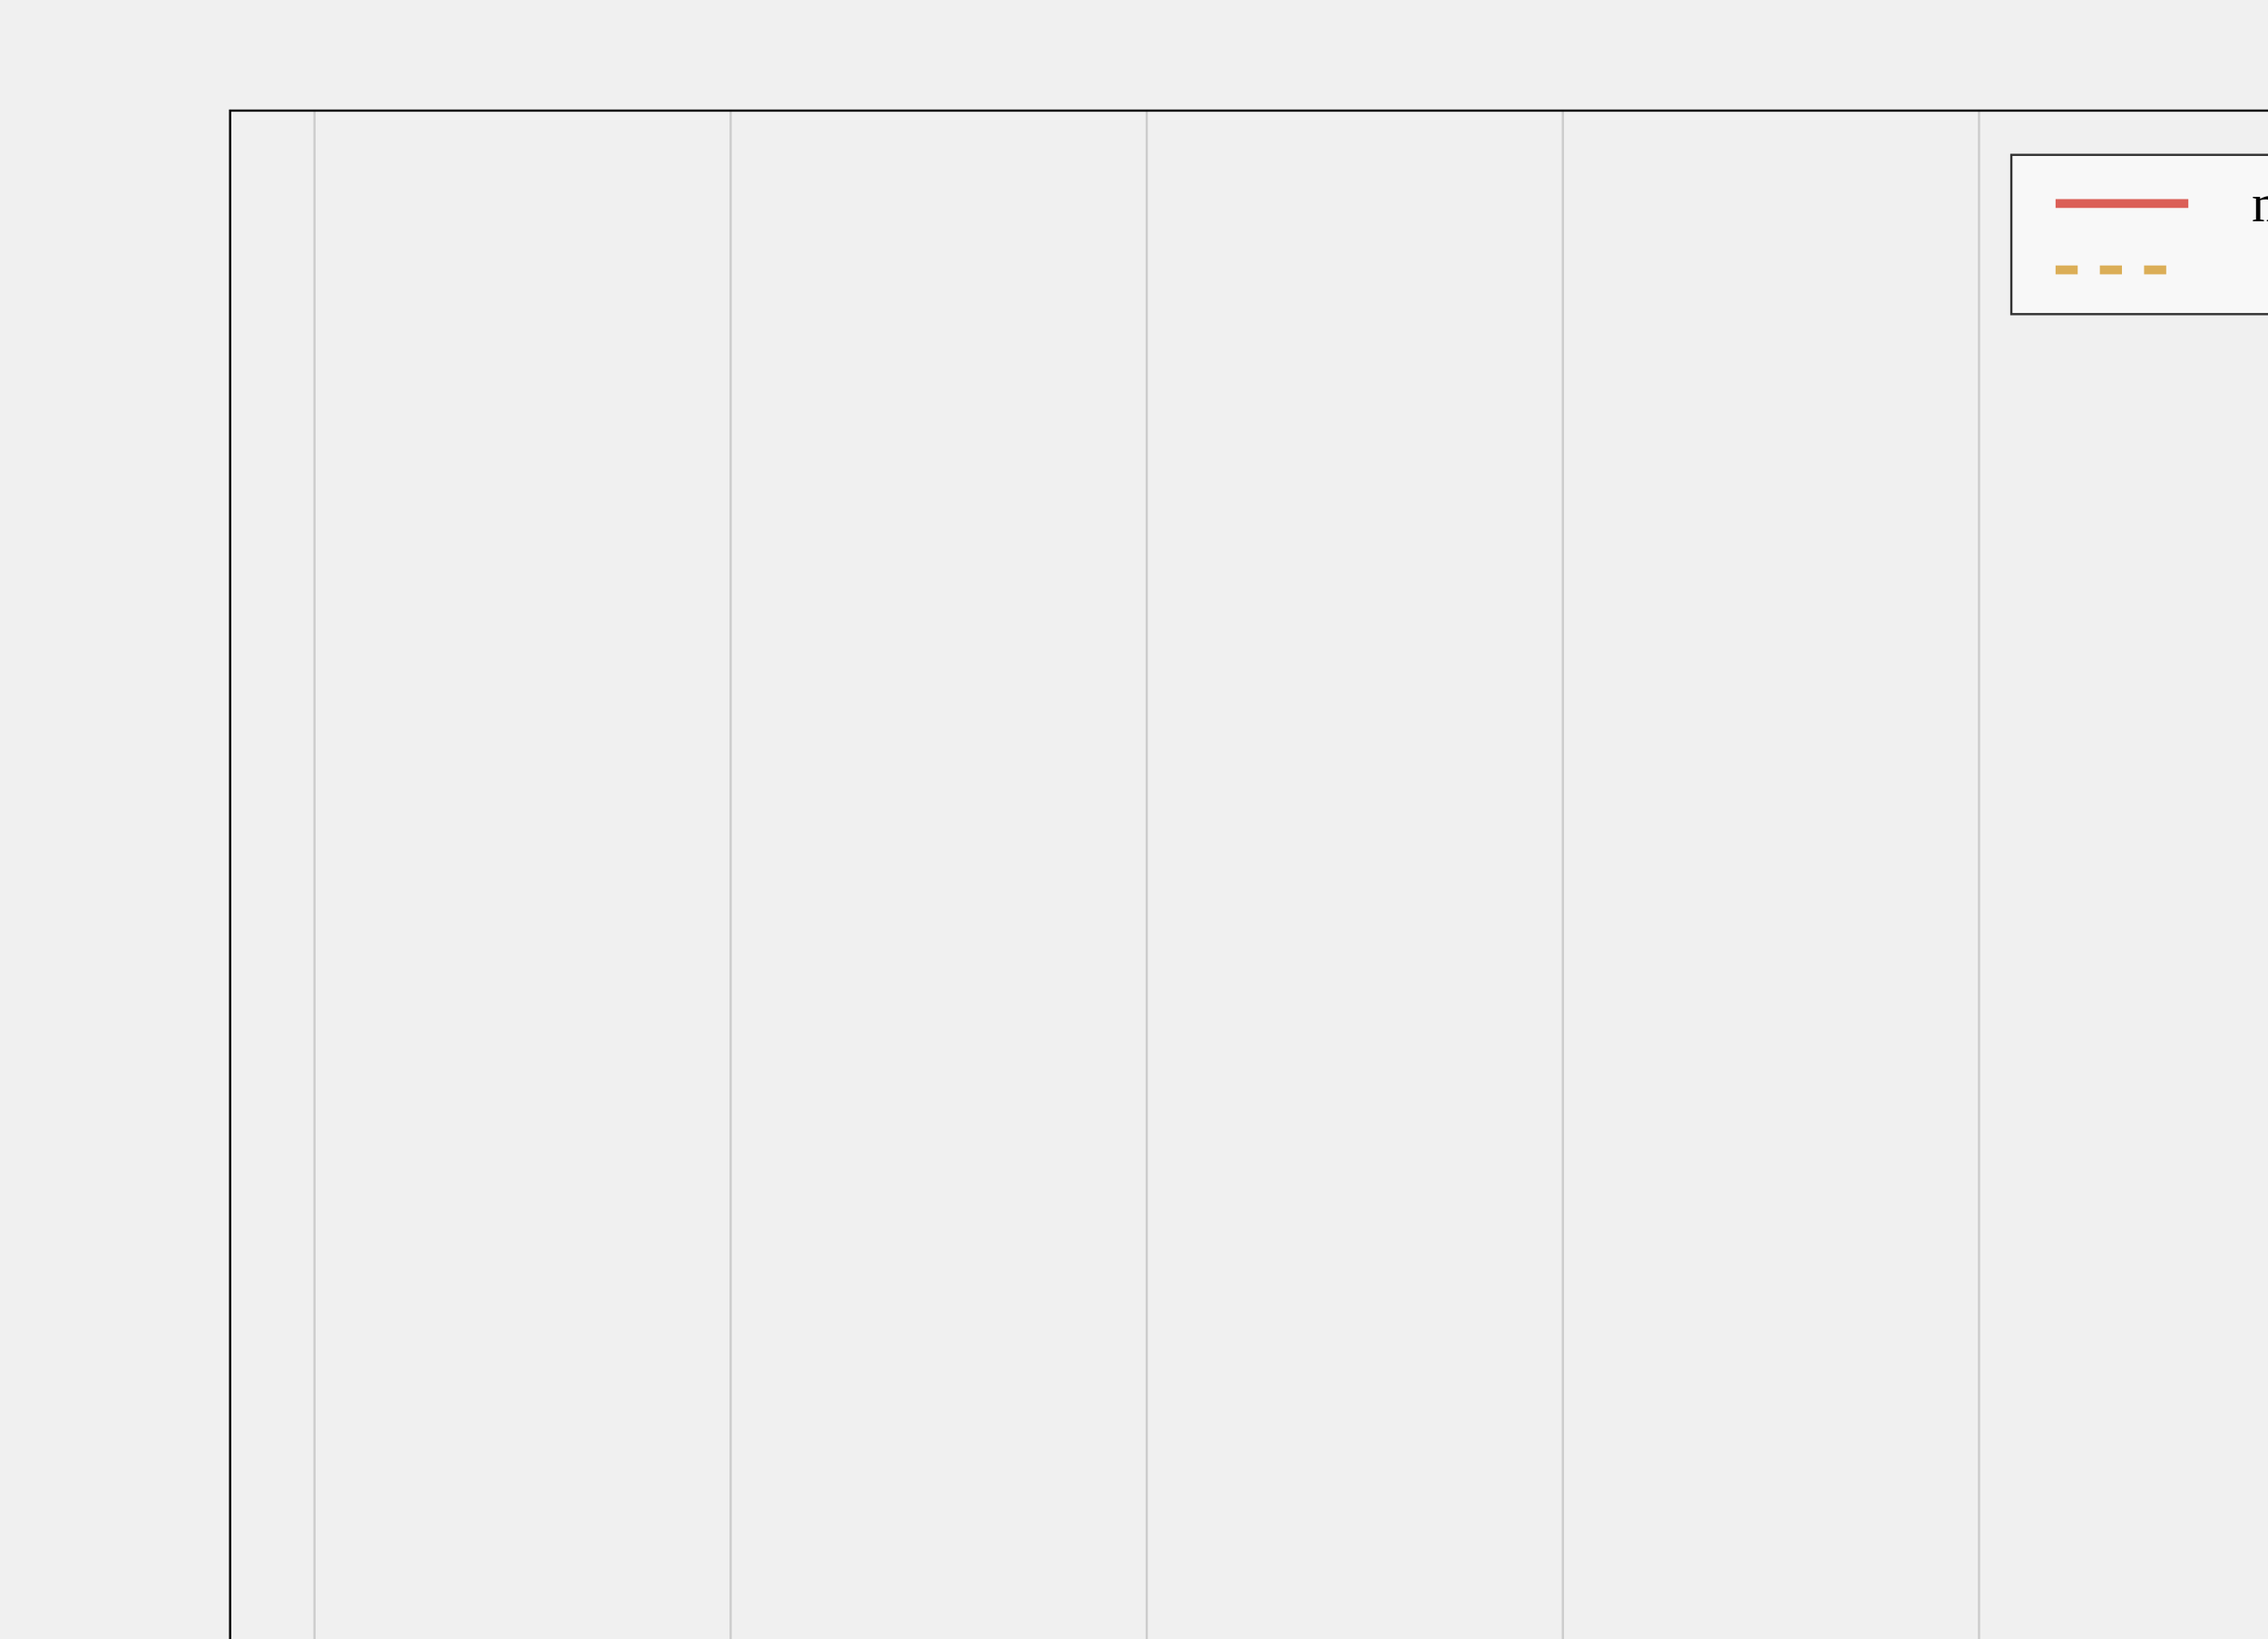
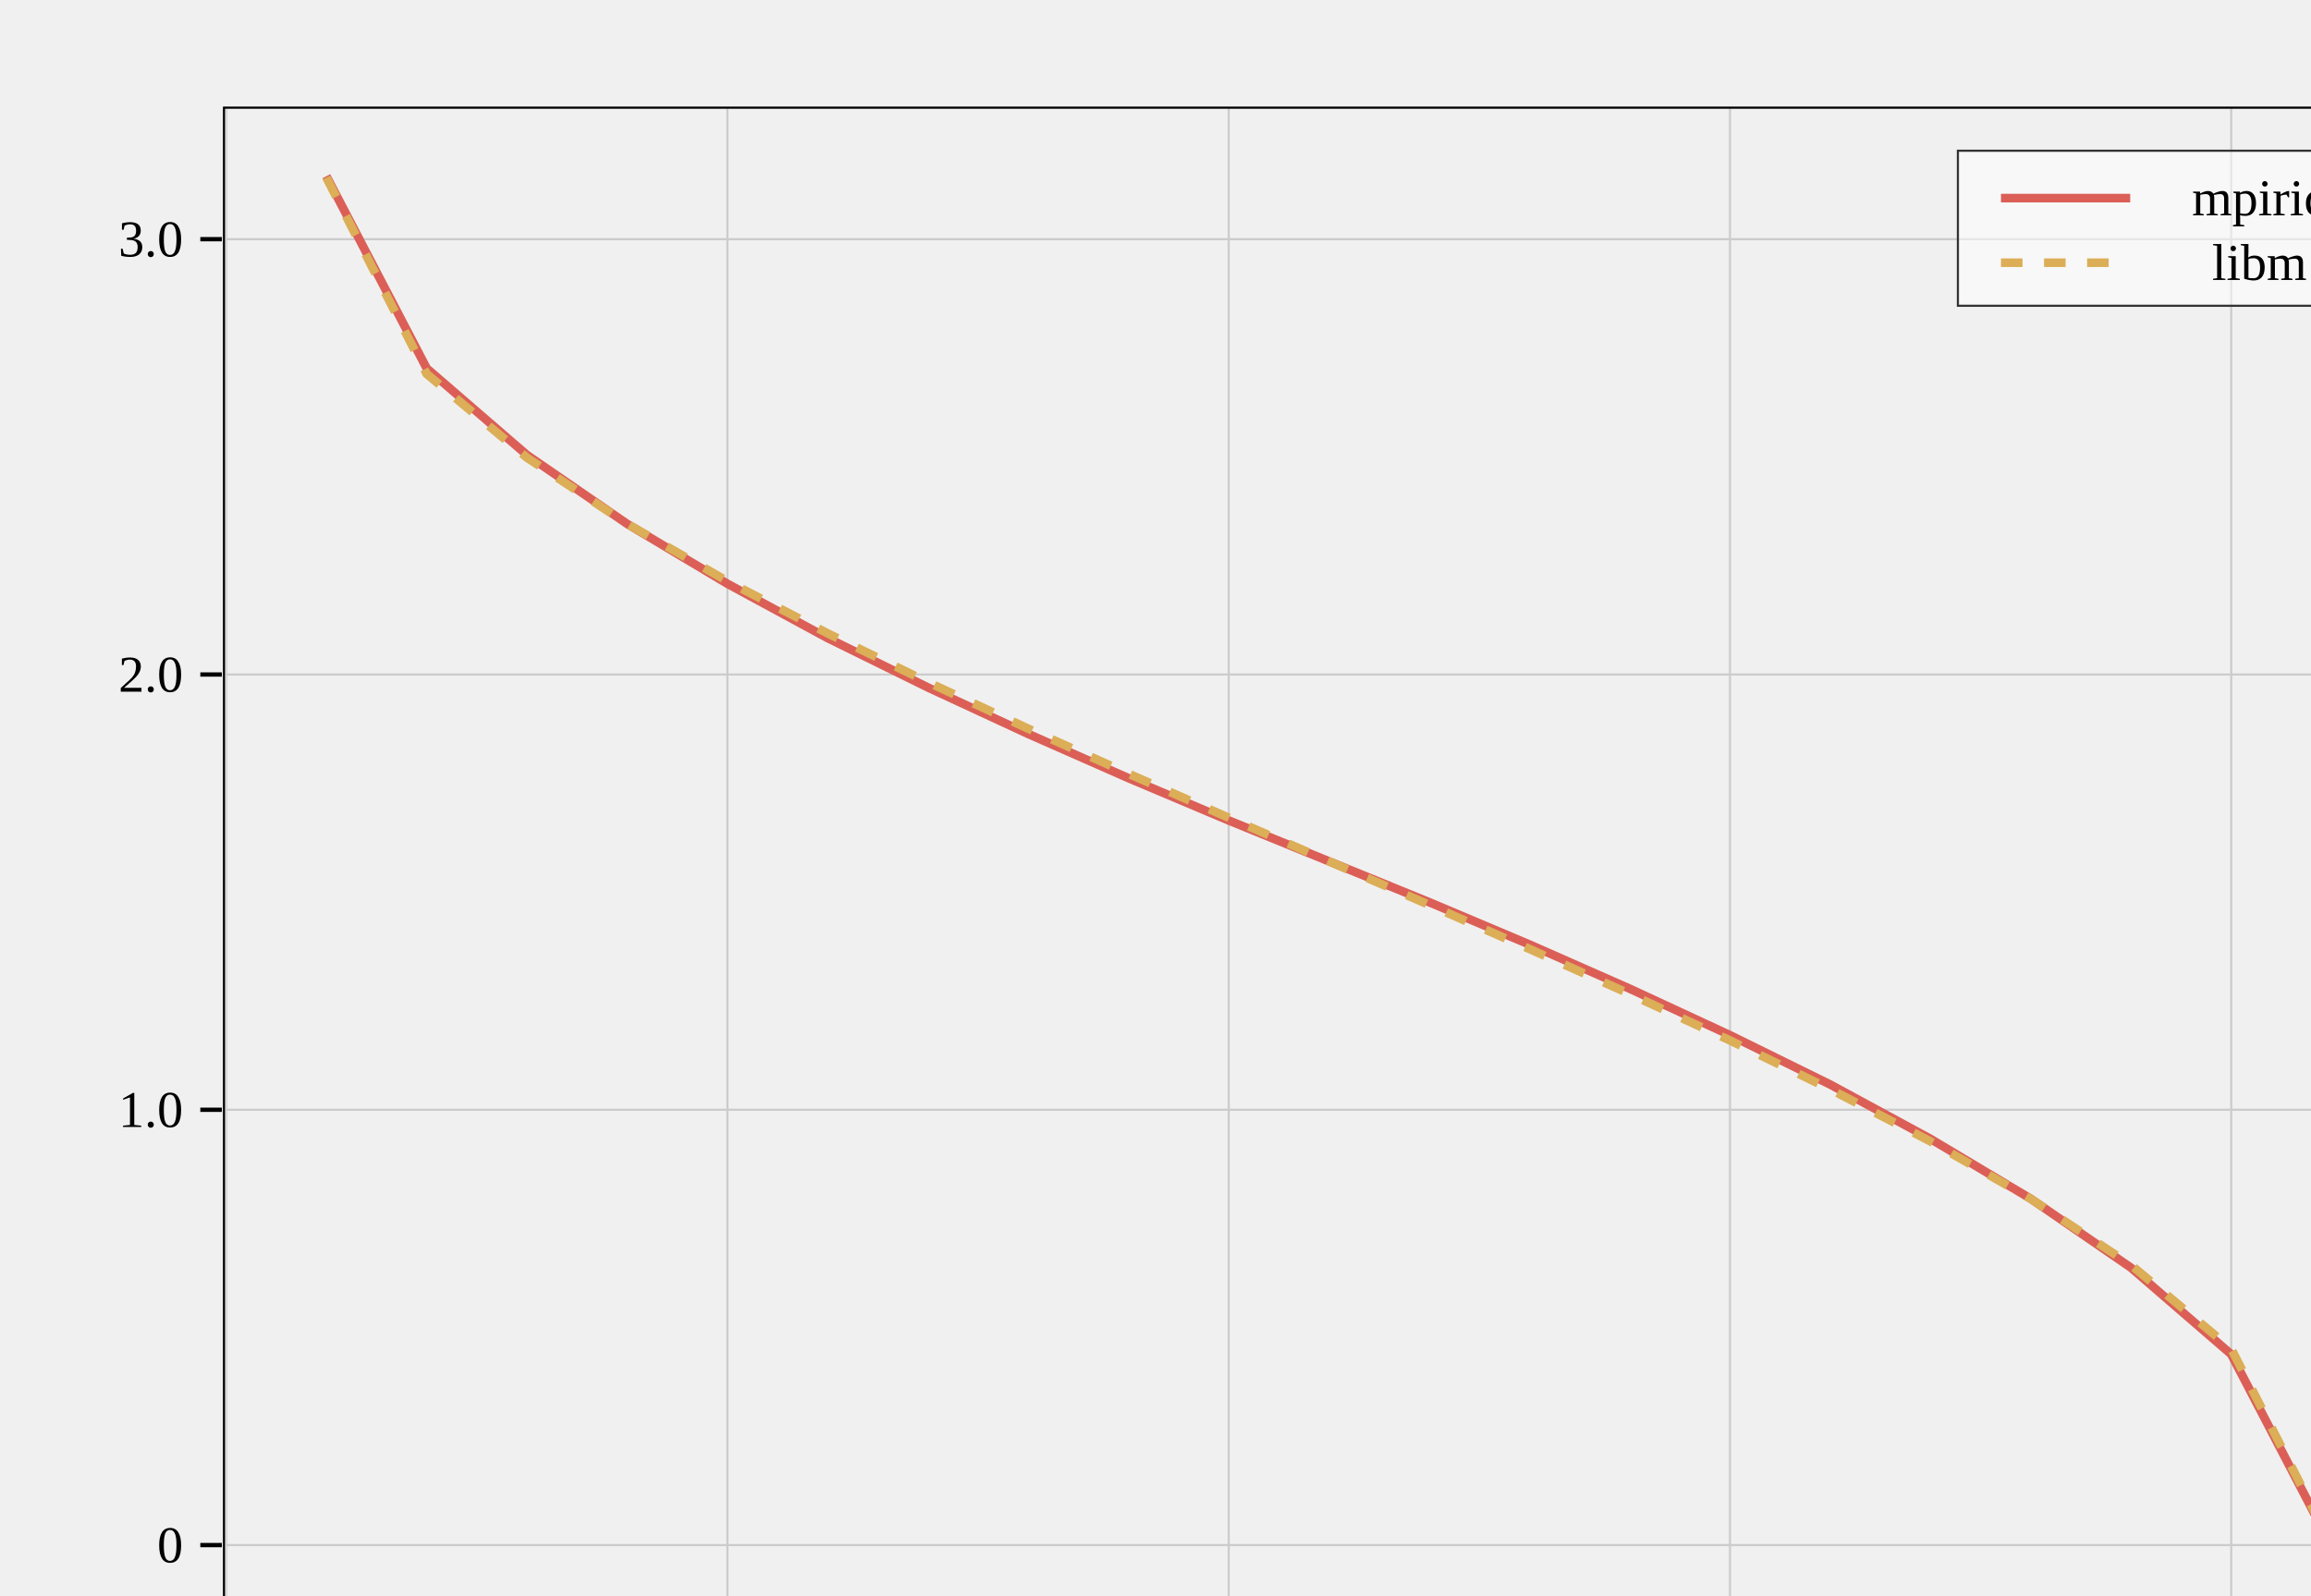
<svg xmlns="http://www.w3.org/2000/svg" class="charter" version="1.1" width="100%" viewbox="0 0 600 400">
  <defs>
    <clipPath id="plot-area">
      <rect x="52.50" y="25.00" width="512.00" height="350.00" />
    </clipPath>
  </defs>
-   <line clip-path="url(#plot-area)" x1="71.07" y1="25.00" x2="71.07" y2="375.00" style="stroke: #ccc;stroke-width:0.50" />
-   <line clip-path="url(#plot-area)" x1="165.10" y1="25.00" x2="165.10" y2="375.00" style="stroke: #ccc;stroke-width:0.50" />
-   <line clip-path="url(#plot-area)" x1="259.13" y1="25.00" x2="259.13" y2="375.00" style="stroke: #ccc;stroke-width:0.50" />
-   <line clip-path="url(#plot-area)" x1="353.16" y1="25.00" x2="353.16" y2="375.00" style="stroke: #ccc;stroke-width:0.50" />
-   <line clip-path="url(#plot-area)" x1="447.20" y1="25.00" x2="447.20" y2="375.00" style="stroke: #ccc;stroke-width:0.50" />
-   <line clip-path="url(#plot-area)" x1="541.23" y1="25.00" x2="541.23" y2="375.00" style="stroke: #ccc;stroke-width:0.50" />
-   <polyline clip-path="url(#plot-area)" style="fill:none; stroke:#db5f57; stroke-width:2.00;" points="75.77,-nan 80.47,-nan 85.18,-nan 89.88,-nan 94.58,-nan 99.28,-nan 103.98,-nan 108.68,-nan 113.39,-nan 118.09,-nan 122.79,-nan 127.49,-nan 132.19,-nan 136.89,-nan 141.59,-nan 146.30,-nan 151.00,-nan 155.70,-nan 160.40,-nan 165.10,-nan 169.80,-nan 174.51,-nan 179.21,-nan 183.91,-nan 188.61,-nan 193.31,-nan 198.01,-nan 202.71,-nan 207.42,-nan 212.12,-nan 216.82,-nan 221.52,-nan 226.22,-nan 230.92,-nan 235.63,-nan 240.33,-nan 245.03,-nan 249.73,-nan 254.43,-nan 259.13,-nan 263.84,-nan 268.54,-nan 273.24,-nan 277.94,-nan 282.64,-nan 287.34,-nan 292.04,-nan 296.75,-nan 301.45,-nan 306.15,-nan 310.85,-nan 315.55,-nan 320.25,-nan 324.96,-nan 329.66,-nan 334.36,-nan 339.06,-nan 343.76,-nan 348.46,-nan 353.16,-nan 357.87,-nan 362.57,-nan 367.27,-nan 371.97,-nan 376.67,-nan 381.37,-nan 386.08,-nan 390.78,-nan 395.48,-nan 400.18,-nan 404.88,-nan 409.58,-nan 414.29,-nan 418.99,-nan 423.69,-nan 428.39,-nan 433.09,-nan 437.79,-nan 442.49,-nan 447.20,-nan 451.90,-nan 456.60,-nan 461.30,-nan 466.00,-nan 470.70,-nan 475.41,-nan 480.11,-nan 484.81,-nan 489.51,-nan 494.21,-nan 498.91,-nan 503.61,-nan 508.32,-nan 513.02,-nan 517.72,-nan 522.42,-nan 527.12,-nan 531.82,-nan 536.53,-nan 541.23,-nan " />
-   <polyline clip-path="url(#plot-area)" style="fill:none; stroke:#dbae57; stroke-width:2.00;" stroke-dasharray="5, 5" points="75.77,-nan 80.47,-nan 85.18,-nan 89.88,-nan 94.58,-nan 99.28,-nan 103.98,-nan 108.68,-nan 113.39,-nan 118.09,-nan 122.79,nan 127.49,nan 132.19,nan 136.89,nan 141.59,nan 146.30,nan 151.00,nan 155.70,nan 160.40,nan 165.10,nan 169.80,nan 174.51,nan 179.21,nan 183.91,nan 188.61,nan 193.31,nan 198.01,nan 202.71,nan 207.42,nan 212.12,nan 216.82,nan 221.52,nan 226.22,nan 230.92,nan 235.63,nan 240.33,nan 245.03,nan 249.73,nan 254.43,nan 259.13,nan 263.84,nan 268.54,nan 273.24,nan 277.94,nan 282.64,nan 287.34,nan 292.04,nan 296.75,nan 301.45,nan 306.15,nan 310.85,nan 315.55,nan 320.25,nan 324.96,nan 329.66,nan 334.36,nan 339.06,nan 343.76,nan 348.46,nan 353.16,nan 357.87,nan 362.57,nan 367.27,nan 371.97,nan 376.67,nan 381.37,nan 386.08,nan 390.78,nan 395.48,nan 400.18,nan 404.88,nan 409.58,nan 414.29,nan 418.99,nan 423.69,nan 428.39,nan 433.09,nan 437.79,nan 442.49,nan 447.20,nan 451.90,nan 456.60,nan 461.30,nan 466.00,nan 470.70,nan 475.41,nan 480.11,nan 484.81,nan 489.51,nan 494.21,nan 498.91,nan 503.61,nan 508.32,nan 513.02,nan 517.72,nan 522.42,nan 527.12,nan 531.82,nan 536.53,nan 541.23,nan " />
+   <line clip-path="url(#plot-area)" x1="52.50" y1="25.00" x2="52.50" y2="375.00" style="stroke: #ccc;stroke-width:0.50" />
+   <line clip-path="url(#plot-area)" x1="168.86" y1="25.00" x2="168.86" y2="375.00" style="stroke: #ccc;stroke-width:0.50" />
+   <line clip-path="url(#plot-area)" x1="285.23" y1="25.00" x2="285.23" y2="375.00" style="stroke: #ccc;stroke-width:0.50" />
+   <line clip-path="url(#plot-area)" x1="401.59" y1="25.00" x2="401.59" y2="375.00" style="stroke: #ccc;stroke-width:0.50" />
+   <line clip-path="url(#plot-area)" x1="517.95" y1="25.00" x2="517.95" y2="375.00" style="stroke: #ccc;stroke-width:0.50" />
+   <line clip-path="url(#plot-area)" x1="52.50" y1="358.77" x2="564.50" y2="358.77" style="stroke: #ccc;stroke-width:0.50" />
+   <line clip-path="url(#plot-area)" x1="52.50" y1="257.69" x2="564.50" y2="257.69" style="stroke: #ccc;stroke-width:0.50" />
+   <line clip-path="url(#plot-area)" x1="52.50" y1="156.62" x2="564.50" y2="156.62" style="stroke: #ccc;stroke-width:0.50" />
+   <line clip-path="url(#plot-area)" x1="52.50" y1="55.54" x2="564.50" y2="55.54" style="stroke: #ccc;stroke-width:0.50" />
+   <polyline clip-path="url(#plot-area)" style="fill:none; stroke:#db5f57; stroke-width:2.00;" points="75.77,40.91 99.05,85.53 122.32,105.64 145.59,121.65 168.86,135.55 192.14,148.17 215.41,159.63 238.68,170.42 261.95,180.68 285.23,190.51 308.50,200.00 331.77,209.49 355.05,219.32 378.32,229.58 401.59,240.37 424.86,251.83 448.14,264.45 471.41,278.35 494.68,294.36 517.95,314.47 541.23,359.09 " />
+   <polyline clip-path="url(#plot-area)" style="fill:none; stroke:#dbae57; stroke-width:2.00;" stroke-dasharray="5, 5" points="75.77,41.23 99.05,86.82 122.32,106.27 145.59,121.63 168.86,134.96 192.14,147.08 215.41,158.41 238.68,169.20 261.95,179.65 285.23,189.88 308.50,200.00 331.77,210.12 355.05,220.35 378.32,230.80 401.59,241.59 424.86,252.92 448.14,265.04 471.41,278.37 494.68,293.73 517.95,313.18 541.23,358.77 " />
  <rect x="52.00" y="25.00" width="512.00" height="350.00" style="fill:none; fill-opacity:1.00; stroke:black; stroke-width:0.50;" />
-   <line x1="71.07" y1="376.00" x2="71.07" y2="381.00" style="stroke: black;stroke-width:1.00" />
-   <text x="71.07" y="395.00" text-anchor="middle" font-weight="regular">0</text>
-   <line x1="165.10" y1="376.00" x2="165.10" y2="381.00" style="stroke: black;stroke-width:1.00" />
-   <text x="165.10" y="395.00" text-anchor="middle" font-weight="regular">20.0</text>
-   <line x1="259.13" y1="376.00" x2="259.13" y2="381.00" style="stroke: black;stroke-width:1.00" />
-   <text x="259.13" y="395.00" text-anchor="middle" font-weight="regular">40.0</text>
-   <line x1="353.16" y1="376.00" x2="353.16" y2="381.00" style="stroke: black;stroke-width:1.00" />
-   <text x="353.16" y="395.00" text-anchor="middle" font-weight="regular">60.0</text>
-   <line x1="447.20" y1="376.00" x2="447.20" y2="381.00" style="stroke: black;stroke-width:1.00" />
-   <text x="447.20" y="395.00" text-anchor="middle" font-weight="regular">80.0</text>
-   <line x1="541.23" y1="376.00" x2="541.23" y2="381.00" style="stroke: black;stroke-width:1.00" />
-   <text x="541.23" y="395.00" text-anchor="middle" font-weight="regular">
-     <tspan>1.0e<tspan font-size="10" dy="-5" dx="1">2</tspan>
-     </tspan>
-   </text>
+   <line x1="52.50" y1="376.00" x2="52.50" y2="381.00" style="stroke: black;stroke-width:1.00" />
+   <text x="52.50" y="395.00" text-anchor="middle" font-weight="regular">0</text>
+   <line x1="168.86" y1="376.00" x2="168.86" y2="381.00" style="stroke: black;stroke-width:1.00" />
+   <text x="168.86" y="395.00" text-anchor="middle" font-weight="regular">5.0</text>
+   <line x1="285.23" y1="376.00" x2="285.23" y2="381.00" style="stroke: black;stroke-width:1.00" />
+   <text x="285.23" y="395.00" text-anchor="middle" font-weight="regular">10.0</text>
+   <line x1="401.59" y1="376.00" x2="401.59" y2="381.00" style="stroke: black;stroke-width:1.00" />
+   <text x="401.59" y="395.00" text-anchor="middle" font-weight="regular">15.0</text>
+   <line x1="517.95" y1="376.00" x2="517.95" y2="381.00" style="stroke: black;stroke-width:1.00" />
+   <text x="517.95" y="395.00" text-anchor="middle" font-weight="regular">20.0</text>
+   <line x1="46.50" y1="358.77" x2="51.50" y2="358.77" style="stroke: black;stroke-width:1.00" />
+   <text x="42.50" y="362.77" text-anchor="end" font-weight="regular">0</text>
+   <line x1="46.50" y1="257.69" x2="51.50" y2="257.69" style="stroke: black;stroke-width:1.00" />
+   <text x="42.50" y="261.69" text-anchor="end" font-weight="regular">1.0</text>
+   <line x1="46.50" y1="156.62" x2="51.50" y2="156.62" style="stroke: black;stroke-width:1.00" />
+   <text x="42.50" y="160.62" text-anchor="end" font-weight="regular">2.0</text>
+   <line x1="46.50" y1="55.54" x2="51.50" y2="55.54" style="stroke: black;stroke-width:1.00" />
+   <text x="42.50" y="59.54" text-anchor="end" font-weight="regular">3.0</text>
  <rect x="454.50" y="35.00" width="100.00" height="36.00" style="fill:white; fill-opacity:0.50; stroke:#333; stroke-width:0.50;" />
  <defs>
    <clipPath id="leg-area">
      <rect x="494.50" y="35.00" width="58.00" height="36.00" />
    </clipPath>
  </defs>
  <line x1="464.50" y1="46.00" x2="494.50" y2="46.00" style="stroke: #db5f57;stroke-width:2.00" />
  <text clip-path="url(#leg-area)" x="524.50" y="50.00" text-anchor="middle" font-weight="regular">mpiric</text>
  <line x1="464.50" y1="61.00" x2="494.50" y2="61.00" stroke-dasharray="5, 5" style="stroke: #dbae57;stroke-width:2.00" />
  <text clip-path="url(#leg-area)" x="524.50" y="65.00" text-anchor="middle" font-weight="regular">libm</text>
</svg>
